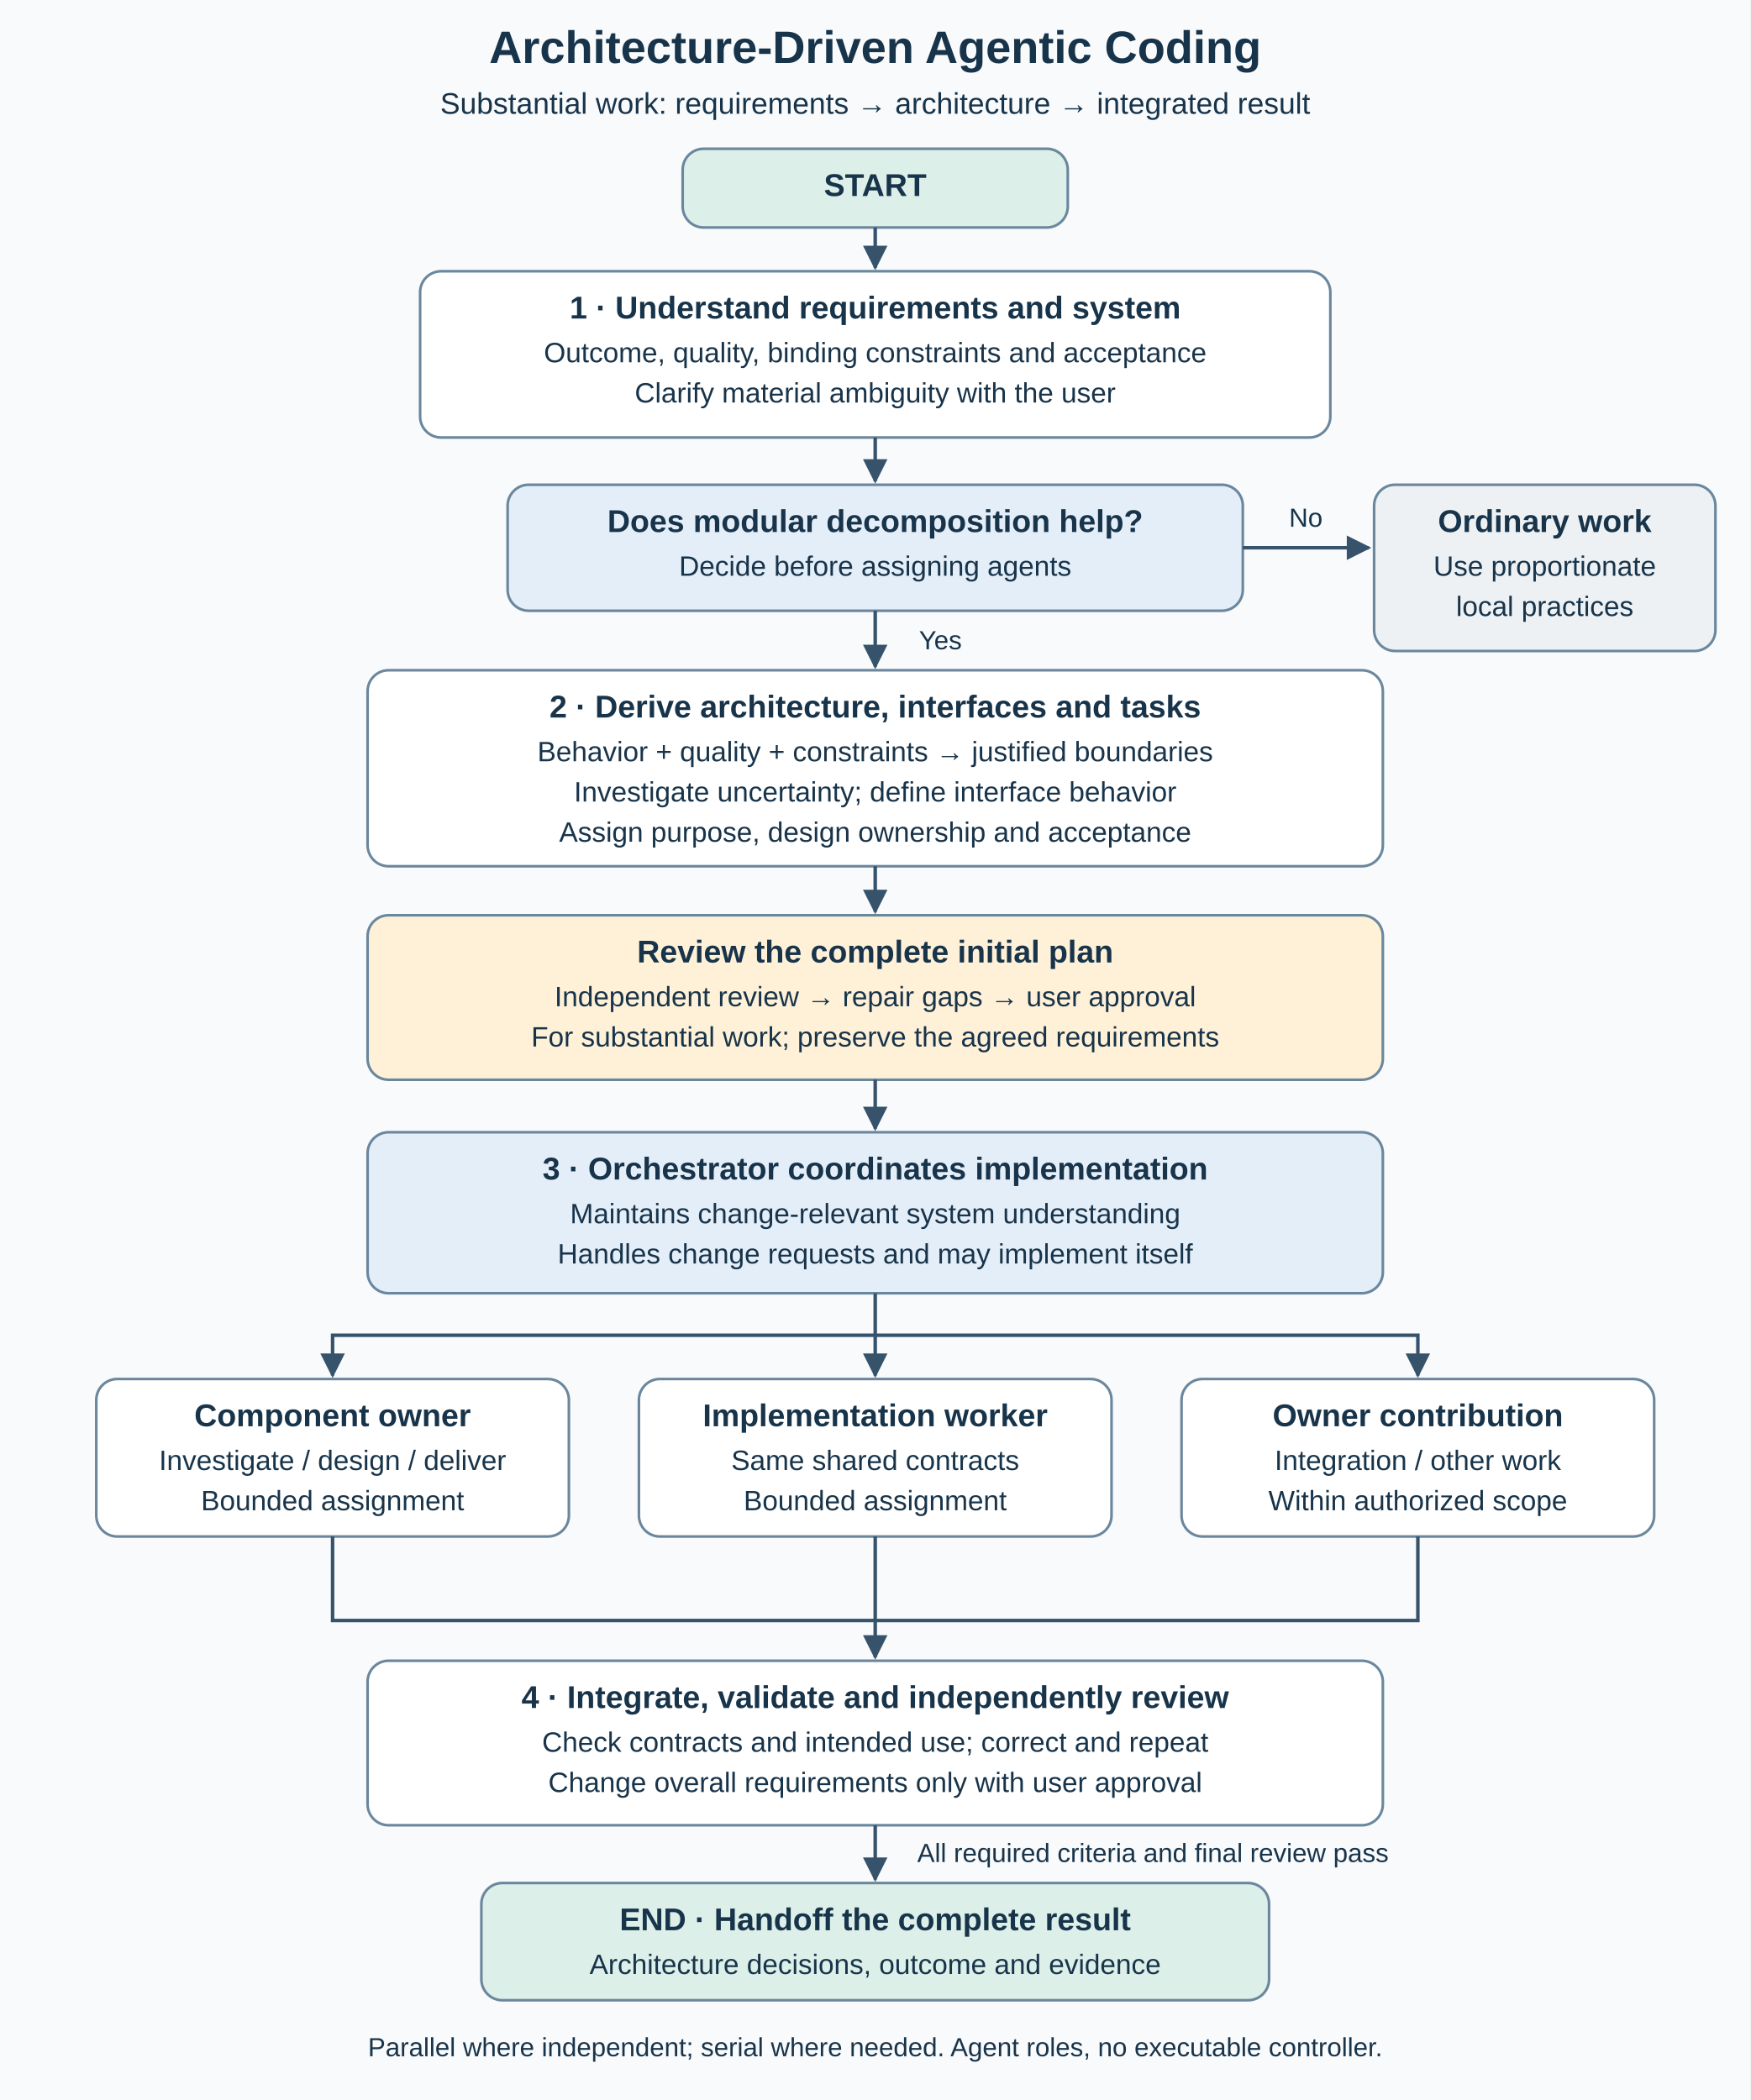
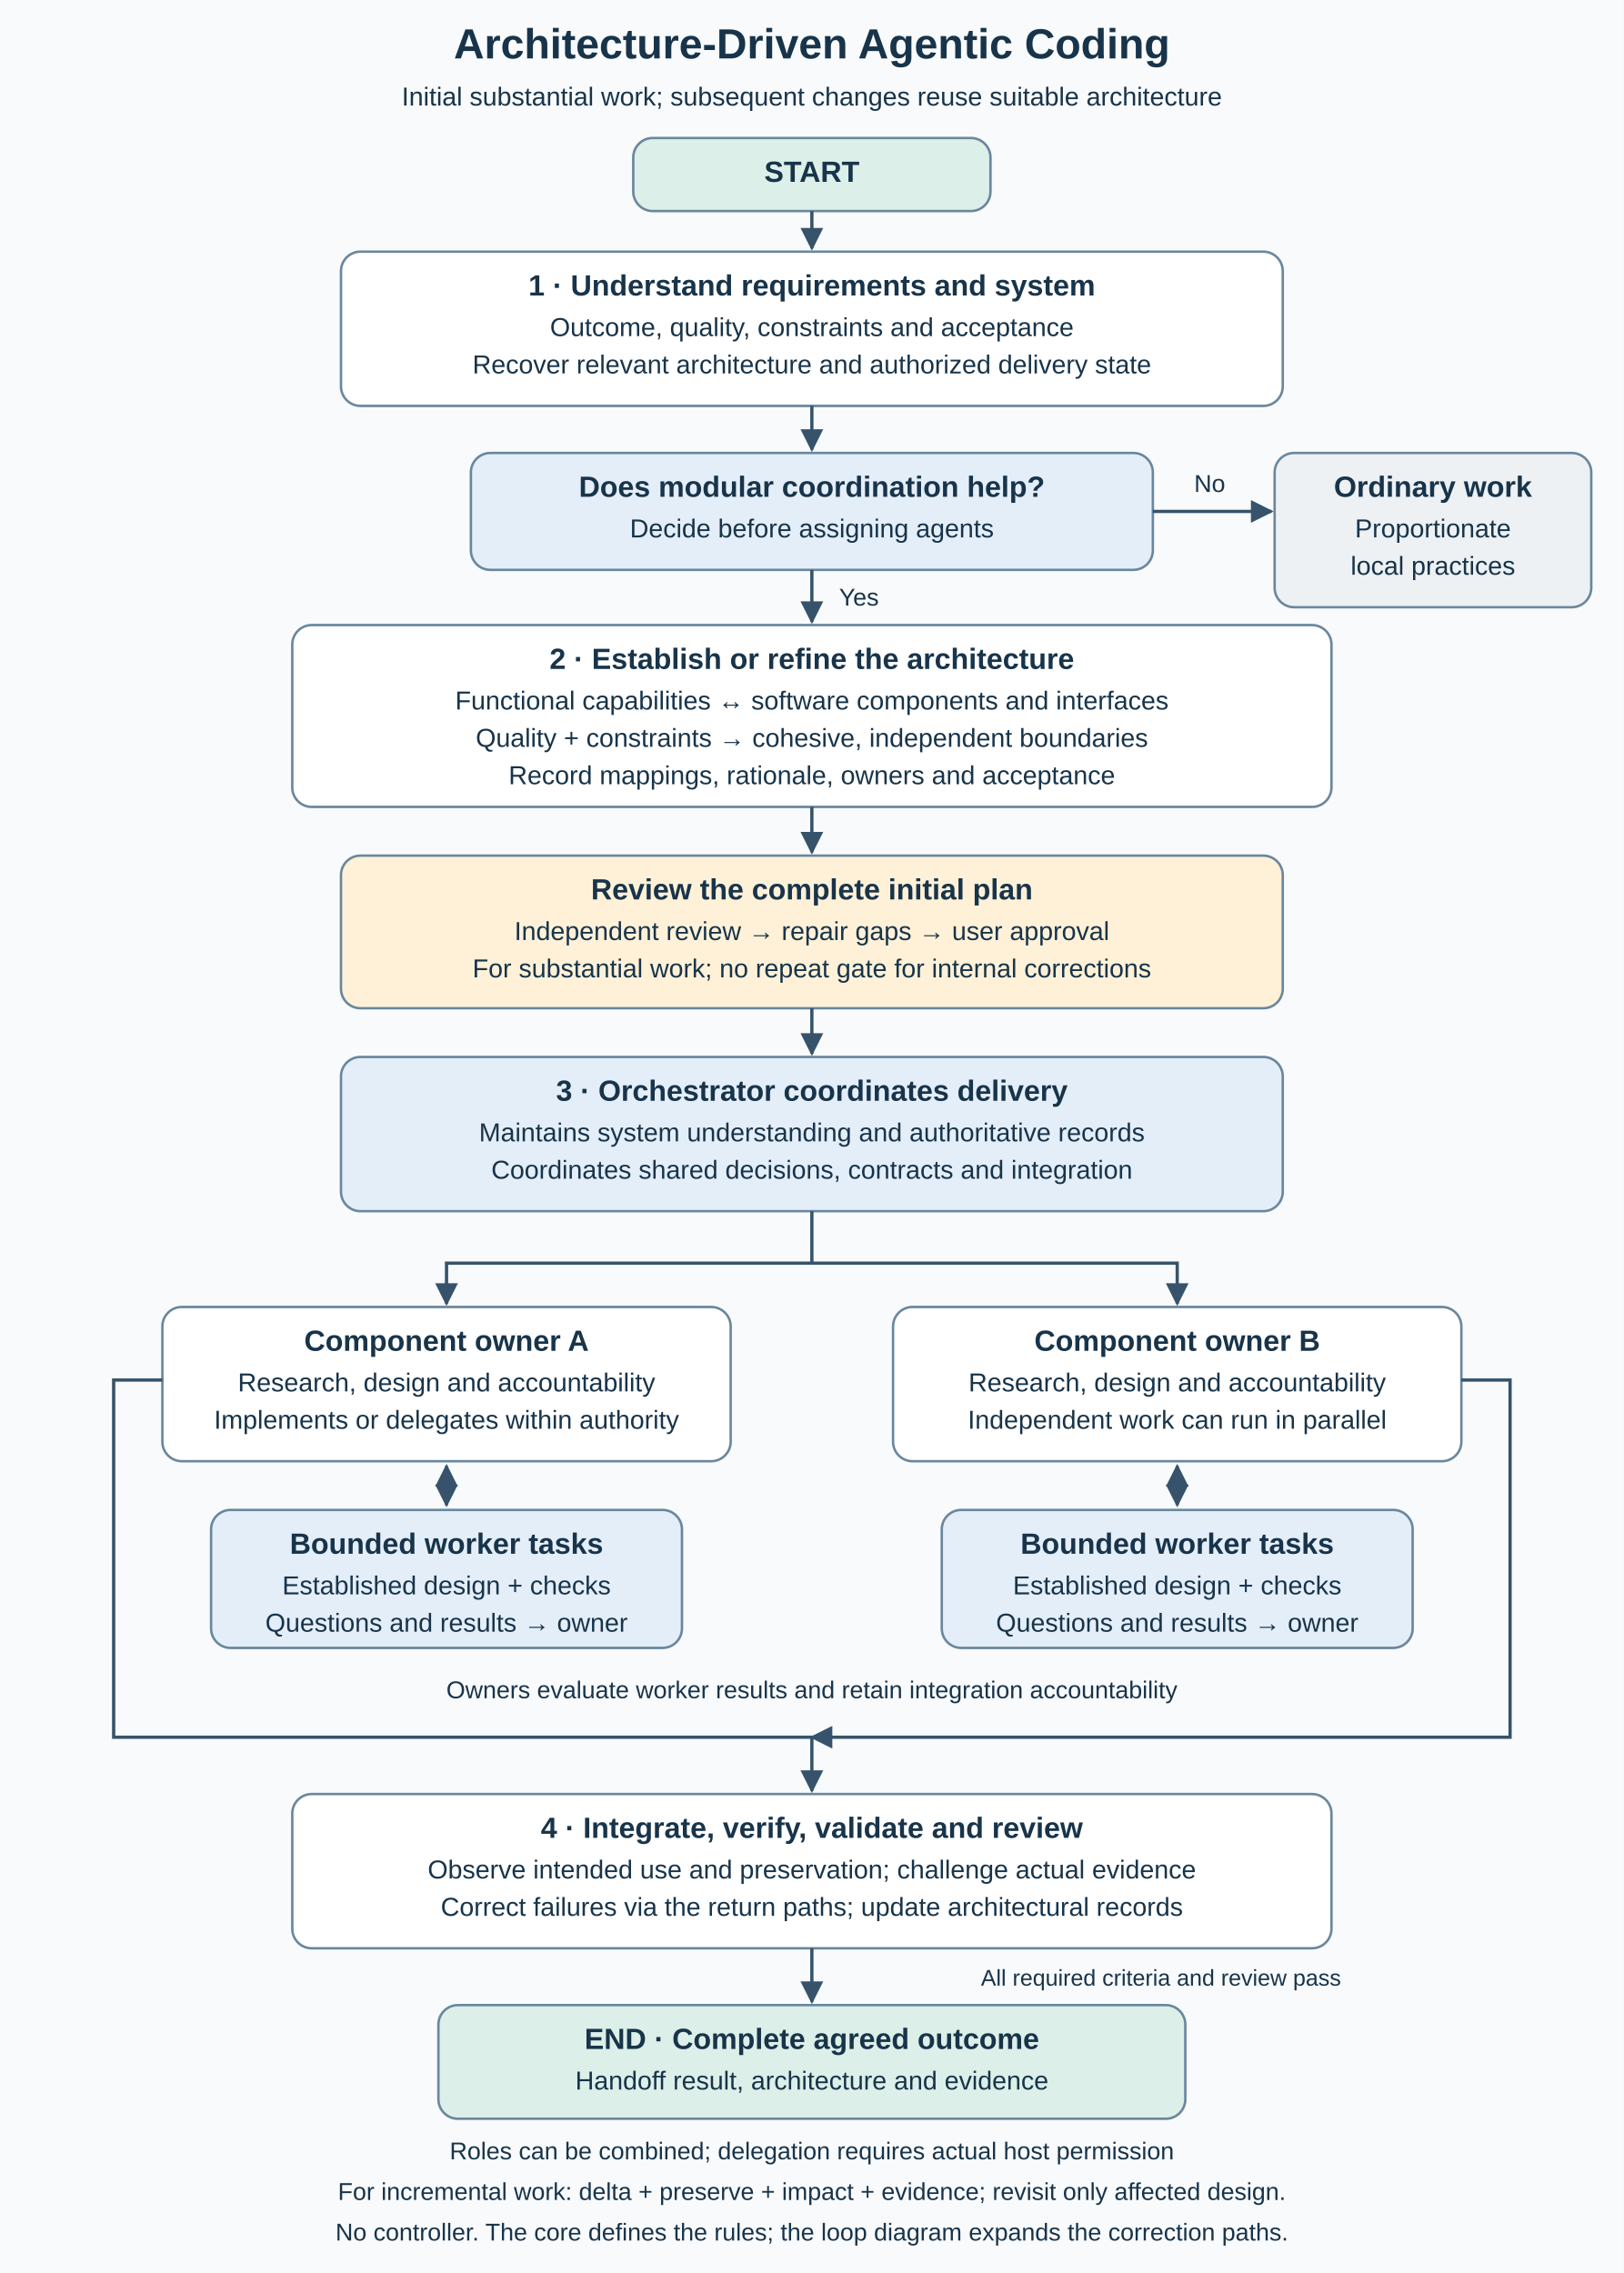
- <svg xmlns="http://www.w3.org/2000/svg" width="1000" height="1200" viewBox="0 0 1000 1200" role="img" aria-label="ADAC: from requirements through architecture to completion">
+ <svg xmlns="http://www.w3.org/2000/svg" width="1000" height="1400" viewBox="0 0 1000 1400" role="img" aria-label="ADAC: architecture enables accountable parallel development">
  <defs>
    <marker id="arrow" viewBox="0 0 10 10" refX="9" refY="5" markerWidth="7" markerHeight="7" orient="auto-start-reverse">
-       <path d="M 0 0 L 10 5 L 0 10 z" fill="#36536b" />
+       <path d="M0 0 L10 5 L0 10z" fill="#36536b" />
    </marker>
  </defs>
  <rect width="100%" height="100%" fill="#f8fafc" />
  <g font-family="Arial, Helvetica, sans-serif" fill="#18344a">
    <text x="500" y="36" text-anchor="middle" font-size="26" font-weight="bold">Architecture-Driven Agentic Coding</text>
-     <text x="500" y="65" text-anchor="middle" font-size="17" font-weight="normal">Substantial work: requirements → architecture → integrated result</text>
+     <text x="500" y="65" text-anchor="middle" font-size="16" font-weight="normal">Initial substantial work; subsequent changes reuse suitable architecture</text>
    <rect x="390" y="85" width="220" height="45" rx="12" fill="#dcefe8" stroke="#6a879d" stroke-width="1.5" />
    <text x="500.0" y="112" text-anchor="middle" font-size="18" font-weight="bold">START</text>
-     <path d="M 500 130 V 153" fill="none" stroke="#36536b" stroke-width="2" marker-end="url(#arrow)" />
-     <rect x="240" y="155" width="520" height="95" rx="12" fill="#ffffff" stroke="#6a879d" stroke-width="1.5" />
+     <path d="M500 130 V153" fill="none" stroke="#36536b" stroke-width="2" marker-end="url(#arrow)" />
+     <rect x="210" y="155" width="580" height="95" rx="12" fill="#ffffff" stroke="#6a879d" stroke-width="1.5" />
    <text x="500.0" y="182" text-anchor="middle" font-size="18" font-weight="bold">1 · Understand requirements and system</text>
-     <text x="500.0" y="207" text-anchor="middle" font-size="16" font-weight="normal">Outcome, quality, binding constraints and acceptance</text>
-     <text x="500.0" y="230" text-anchor="middle" font-size="16" font-weight="normal">Clarify material ambiguity with the user</text>
-     <path d="M 500 250 V 275" fill="none" stroke="#36536b" stroke-width="2" marker-end="url(#arrow)" />
-     <rect x="290" y="277" width="420" height="72" rx="12" fill="#e4eef9" stroke="#6a879d" stroke-width="1.5" />
-     <text x="500.0" y="304" text-anchor="middle" font-size="18" font-weight="bold">Does modular decomposition help?</text>
-     <text x="500.0" y="329" text-anchor="middle" font-size="16" font-weight="normal">Decide before assigning agents</text>
-     <path d="M 710 313 H 782" fill="none" stroke="#36536b" stroke-width="2" marker-end="url(#arrow)" />
-     <text x="746" y="301" text-anchor="middle" font-size="15" font-weight="normal">No</text>
-     <rect x="785" y="277" width="195" height="95" rx="12" fill="#edf1f4" stroke="#6a879d" stroke-width="1.5" />
-     <text x="882.5" y="304" text-anchor="middle" font-size="18" font-weight="bold">Ordinary work</text>
-     <text x="882.5" y="329" text-anchor="middle" font-size="16" font-weight="normal">Use proportionate</text>
-     <text x="882.5" y="352" text-anchor="middle" font-size="16" font-weight="normal">local practices</text>
-     <path d="M 500 349 V 381" fill="none" stroke="#36536b" stroke-width="2" marker-end="url(#arrow)" />
-     <text x="525" y="371" text-anchor="start" font-size="15" font-weight="normal">Yes</text>
-     <rect x="210" y="383" width="580" height="112" rx="12" fill="#ffffff" stroke="#6a879d" stroke-width="1.5" />
-     <text x="500.0" y="410" text-anchor="middle" font-size="18" font-weight="bold">2 · Derive architecture, interfaces and tasks</text>
-     <text x="500.0" y="435" text-anchor="middle" font-size="16" font-weight="normal">Behavior + quality + constraints → justified boundaries</text>
-     <text x="500.0" y="458" text-anchor="middle" font-size="16" font-weight="normal">Investigate uncertainty; define interface behavior</text>
-     <text x="500.0" y="481" text-anchor="middle" font-size="16" font-weight="normal">Assign purpose, design ownership and acceptance</text>
-     <path d="M 500 495 V 521" fill="none" stroke="#36536b" stroke-width="2" marker-end="url(#arrow)" />
-     <rect x="210" y="523" width="580" height="94" rx="12" fill="#fff1d8" stroke="#6a879d" stroke-width="1.5" />
-     <text x="500.0" y="550" text-anchor="middle" font-size="18" font-weight="bold">Review the complete initial plan</text>
-     <text x="500.0" y="575" text-anchor="middle" font-size="16" font-weight="normal">Independent review → repair gaps → user approval</text>
-     <text x="500.0" y="598" text-anchor="middle" font-size="16" font-weight="normal">For substantial work; preserve the agreed requirements</text>
-     <path d="M 500 617 V 645" fill="none" stroke="#36536b" stroke-width="2" marker-end="url(#arrow)" />
-     <rect x="210" y="647" width="580" height="92" rx="12" fill="#e4eef9" stroke="#6a879d" stroke-width="1.5" />
-     <text x="500.0" y="674" text-anchor="middle" font-size="18" font-weight="bold">3 · Orchestrator coordinates implementation</text>
-     <text x="500.0" y="699" text-anchor="middle" font-size="16" font-weight="normal">Maintains change-relevant system understanding</text>
-     <text x="500.0" y="722" text-anchor="middle" font-size="16" font-weight="normal">Handles change requests and may implement itself</text>
-     <path d="M 500 739 V 763 H 190 V 786" fill="none" stroke="#36536b" stroke-width="2" marker-end="url(#arrow)" />
-     <path d="M 500 763 V 786" fill="none" stroke="#36536b" stroke-width="2" marker-end="url(#arrow)" />
-     <path d="M 500 763 H 810 V 786" fill="none" stroke="#36536b" stroke-width="2" marker-end="url(#arrow)" />
-     <rect x="55" y="788" width="270" height="90" rx="12" fill="#ffffff" stroke="#6a879d" stroke-width="1.5" />
-     <text x="190.0" y="815" text-anchor="middle" font-size="18" font-weight="bold">Component owner</text>
-     <text x="190.0" y="840" text-anchor="middle" font-size="16" font-weight="normal">Investigate / design / deliver</text>
-     <text x="190.0" y="863" text-anchor="middle" font-size="16" font-weight="normal">Bounded assignment</text>
-     <rect x="365" y="788" width="270" height="90" rx="12" fill="#ffffff" stroke="#6a879d" stroke-width="1.5" />
-     <text x="500.0" y="815" text-anchor="middle" font-size="18" font-weight="bold">Implementation worker</text>
-     <text x="500.0" y="840" text-anchor="middle" font-size="16" font-weight="normal">Same shared contracts</text>
-     <text x="500.0" y="863" text-anchor="middle" font-size="16" font-weight="normal">Bounded assignment</text>
-     <rect x="675" y="788" width="270" height="90" rx="12" fill="#ffffff" stroke="#6a879d" stroke-width="1.5" />
-     <text x="810.0" y="815" text-anchor="middle" font-size="18" font-weight="bold">Owner contribution</text>
-     <text x="810.0" y="840" text-anchor="middle" font-size="16" font-weight="normal">Integration / other work</text>
-     <text x="810.0" y="863" text-anchor="middle" font-size="16" font-weight="normal">Within authorized scope</text>
-     <path d="M 190 878 V 926 H 500 V 947" fill="none" stroke="#36536b" stroke-width="2" marker-end="url(#arrow)" />
-     <path d="M 810 878 V 926 H 500 M 500 878 V 926" fill="none" stroke="#36536b" stroke-width="2" />
-     <rect x="210" y="949" width="580" height="94" rx="12" fill="#ffffff" stroke="#6a879d" stroke-width="1.5" />
-     <text x="500.0" y="976" text-anchor="middle" font-size="18" font-weight="bold">4 · Integrate, validate and independently review</text>
-     <text x="500.0" y="1001" text-anchor="middle" font-size="16" font-weight="normal">Check contracts and intended use; correct and repeat</text>
-     <text x="500.0" y="1024" text-anchor="middle" font-size="16" font-weight="normal">Change overall requirements only with user approval</text>
-     <path d="M 500 1043 V 1074" fill="none" stroke="#36536b" stroke-width="2" marker-end="url(#arrow)" />
-     <text x="524" y="1064" text-anchor="start" font-size="15" font-weight="normal">All required criteria and final review pass</text>
-     <rect x="275" y="1076" width="450" height="67" rx="12" fill="#dcefe8" stroke="#6a879d" stroke-width="1.5" />
-     <text x="500.0" y="1103" text-anchor="middle" font-size="18" font-weight="bold">END · Handoff the complete result</text>
-     <text x="500.0" y="1128" text-anchor="middle" font-size="16" font-weight="normal">Architecture decisions, outcome and evidence</text>
-     <text x="500" y="1175" text-anchor="middle" font-size="15" font-weight="normal">Parallel where independent; serial where needed. Agent roles, no executable controller.</text>
+     <text x="500.0" y="207" text-anchor="middle" font-size="16" font-weight="normal">Outcome, quality, constraints and acceptance</text>
+     <text x="500.0" y="230" text-anchor="middle" font-size="16" font-weight="normal">Recover relevant architecture and authorized delivery state</text>
+     <path d="M500 250 V277" fill="none" stroke="#36536b" stroke-width="2" marker-end="url(#arrow)" />
+     <rect x="290" y="279" width="420" height="72" rx="12" fill="#e4eef9" stroke="#6a879d" stroke-width="1.5" />
+     <text x="500.0" y="306" text-anchor="middle" font-size="18" font-weight="bold">Does modular coordination help?</text>
+     <text x="500.0" y="331" text-anchor="middle" font-size="16" font-weight="normal">Decide before assigning agents</text>
+     <path d="M710 315 H783" fill="none" stroke="#36536b" stroke-width="2" marker-end="url(#arrow)" />
+     <text x="745" y="303" text-anchor="middle" font-size="15" font-weight="normal">No</text>
+     <rect x="785" y="279" width="195" height="95" rx="12" fill="#edf1f4" stroke="#6a879d" stroke-width="1.5" />
+     <text x="882.5" y="306" text-anchor="middle" font-size="18" font-weight="bold">Ordinary work</text>
+     <text x="882.5" y="331" text-anchor="middle" font-size="16" font-weight="normal">Proportionate</text>
+     <text x="882.5" y="354" text-anchor="middle" font-size="16" font-weight="normal">local practices</text>
+     <path d="M500 351 V383" fill="none" stroke="#36536b" stroke-width="2" marker-end="url(#arrow)" />
+     <text x="529" y="373" text-anchor="middle" font-size="15" font-weight="normal">Yes</text>
+     <rect x="180" y="385" width="640" height="112" rx="12" fill="#ffffff" stroke="#6a879d" stroke-width="1.5" />
+     <text x="500.0" y="412" text-anchor="middle" font-size="18" font-weight="bold">2 · Establish or refine the architecture</text>
+     <text x="500.0" y="437" text-anchor="middle" font-size="16" font-weight="normal">Functional capabilities ↔ software components and interfaces</text>
+     <text x="500.0" y="460" text-anchor="middle" font-size="16" font-weight="normal">Quality + constraints → cohesive, independent boundaries</text>
+     <text x="500.0" y="483" text-anchor="middle" font-size="16" font-weight="normal">Record mappings, rationale, owners and acceptance</text>
+     <path d="M500 497 V525" fill="none" stroke="#36536b" stroke-width="2" marker-end="url(#arrow)" />
+     <rect x="210" y="527" width="580" height="94" rx="12" fill="#fff1d8" stroke="#6a879d" stroke-width="1.5" />
+     <text x="500.0" y="554" text-anchor="middle" font-size="18" font-weight="bold">Review the complete initial plan</text>
+     <text x="500.0" y="579" text-anchor="middle" font-size="16" font-weight="normal">Independent review → repair gaps → user approval</text>
+     <text x="500.0" y="602" text-anchor="middle" font-size="16" font-weight="normal">For substantial work; no repeat gate for internal corrections</text>
+     <path d="M500 621 V649" fill="none" stroke="#36536b" stroke-width="2" marker-end="url(#arrow)" />
+     <rect x="210" y="651" width="580" height="95" rx="12" fill="#e4eef9" stroke="#6a879d" stroke-width="1.5" />
+     <text x="500.0" y="678" text-anchor="middle" font-size="18" font-weight="bold">3 · Orchestrator coordinates delivery</text>
+     <text x="500.0" y="703" text-anchor="middle" font-size="16" font-weight="normal">Maintains system understanding and authoritative records</text>
+     <text x="500.0" y="726" text-anchor="middle" font-size="16" font-weight="normal">Coordinates shared decisions, contracts and integration</text>
+     <path d="M500 746 V778 H275 V803" fill="none" stroke="#36536b" stroke-width="2" marker-end="url(#arrow)" />
+     <path d="M500 778 H725 V803" fill="none" stroke="#36536b" stroke-width="2" marker-end="url(#arrow)" />
+     <rect x="100" y="805" width="350" height="95" rx="12" fill="#ffffff" stroke="#6a879d" stroke-width="1.5" />
+     <text x="275.0" y="832" text-anchor="middle" font-size="18" font-weight="bold">Component owner A</text>
+     <text x="275.0" y="857" text-anchor="middle" font-size="16" font-weight="normal">Research, design and accountability</text>
+     <text x="275.0" y="880" text-anchor="middle" font-size="16" font-weight="normal">Implements or delegates within authority</text>
+     <rect x="550" y="805" width="350" height="95" rx="12" fill="#ffffff" stroke="#6a879d" stroke-width="1.5" />
+     <text x="725.0" y="832" text-anchor="middle" font-size="18" font-weight="bold">Component owner B</text>
+     <text x="725.0" y="857" text-anchor="middle" font-size="16" font-weight="normal">Research, design and accountability</text>
+     <text x="725.0" y="880" text-anchor="middle" font-size="16" font-weight="normal">Independent work can run in parallel</text>
+     <path d="M275 903 V927" fill="none" stroke="#36536b" stroke-width="2" marker-end="url(#arrow)" marker-start="url(#arrow)" />
+     <path d="M725 903 V927" fill="none" stroke="#36536b" stroke-width="2" marker-end="url(#arrow)" marker-start="url(#arrow)" />
+     <rect x="130" y="930" width="290" height="85" rx="12" fill="#e4eef9" stroke="#6a879d" stroke-width="1.5" />
+     <text x="275.0" y="957" text-anchor="middle" font-size="18" font-weight="bold">Bounded worker tasks</text>
+     <text x="275.0" y="982" text-anchor="middle" font-size="16" font-weight="normal">Established design + checks</text>
+     <text x="275.0" y="1005" text-anchor="middle" font-size="16" font-weight="normal">Questions and results → owner</text>
+     <rect x="580" y="930" width="290" height="85" rx="12" fill="#e4eef9" stroke="#6a879d" stroke-width="1.5" />
+     <text x="725.0" y="957" text-anchor="middle" font-size="18" font-weight="bold">Bounded worker tasks</text>
+     <text x="725.0" y="982" text-anchor="middle" font-size="16" font-weight="normal">Established design + checks</text>
+     <text x="725.0" y="1005" text-anchor="middle" font-size="16" font-weight="normal">Questions and results → owner</text>
+     <path d="M100 850 H70 V1070 H500 V1103" fill="none" stroke="#36536b" stroke-width="2" marker-end="url(#arrow)" />
+     <path d="M900 850 H930 V1070 H500" fill="none" stroke="#36536b" stroke-width="2" marker-end="url(#arrow)" />
+     <text x="500" y="1046" text-anchor="middle" font-size="15" font-weight="normal">Owners evaluate worker results and retain integration accountability</text>
+     <text x="500" y="1330" text-anchor="middle" font-size="15" font-weight="normal">Roles can be combined; delegation requires actual host permission</text>
+     <rect x="180" y="1105" width="640" height="95" rx="12" fill="#ffffff" stroke="#6a879d" stroke-width="1.5" />
+     <text x="500.0" y="1132" text-anchor="middle" font-size="18" font-weight="bold">4 · Integrate, verify, validate and review</text>
+     <text x="500.0" y="1157" text-anchor="middle" font-size="16" font-weight="normal">Observe intended use and preservation; challenge actual evidence</text>
+     <text x="500.0" y="1180" text-anchor="middle" font-size="16" font-weight="normal">Correct failures via the return paths; update architectural records</text>
+     <path d="M500 1200 V1233" fill="none" stroke="#36536b" stroke-width="2" marker-end="url(#arrow)" />
+     <text x="715" y="1223" text-anchor="middle" font-size="14" font-weight="normal">All required criteria and review pass</text>
+     <rect x="270" y="1235" width="460" height="70" rx="12" fill="#dcefe8" stroke="#6a879d" stroke-width="1.5" />
+     <text x="500.0" y="1262" text-anchor="middle" font-size="18" font-weight="bold">END · Complete agreed outcome</text>
+     <text x="500.0" y="1287" text-anchor="middle" font-size="16" font-weight="normal">Handoff result, architecture and evidence</text>
+     <text x="500" y="1355" text-anchor="middle" font-size="15" font-weight="normal">For incremental work: delta + preserve + impact + evidence; revisit only affected design.</text>
+     <text x="500" y="1380" text-anchor="middle" font-size="15" font-weight="normal">No controller. The core defines the rules; the loop diagram expands the correction paths.</text>
  </g>
</svg>
